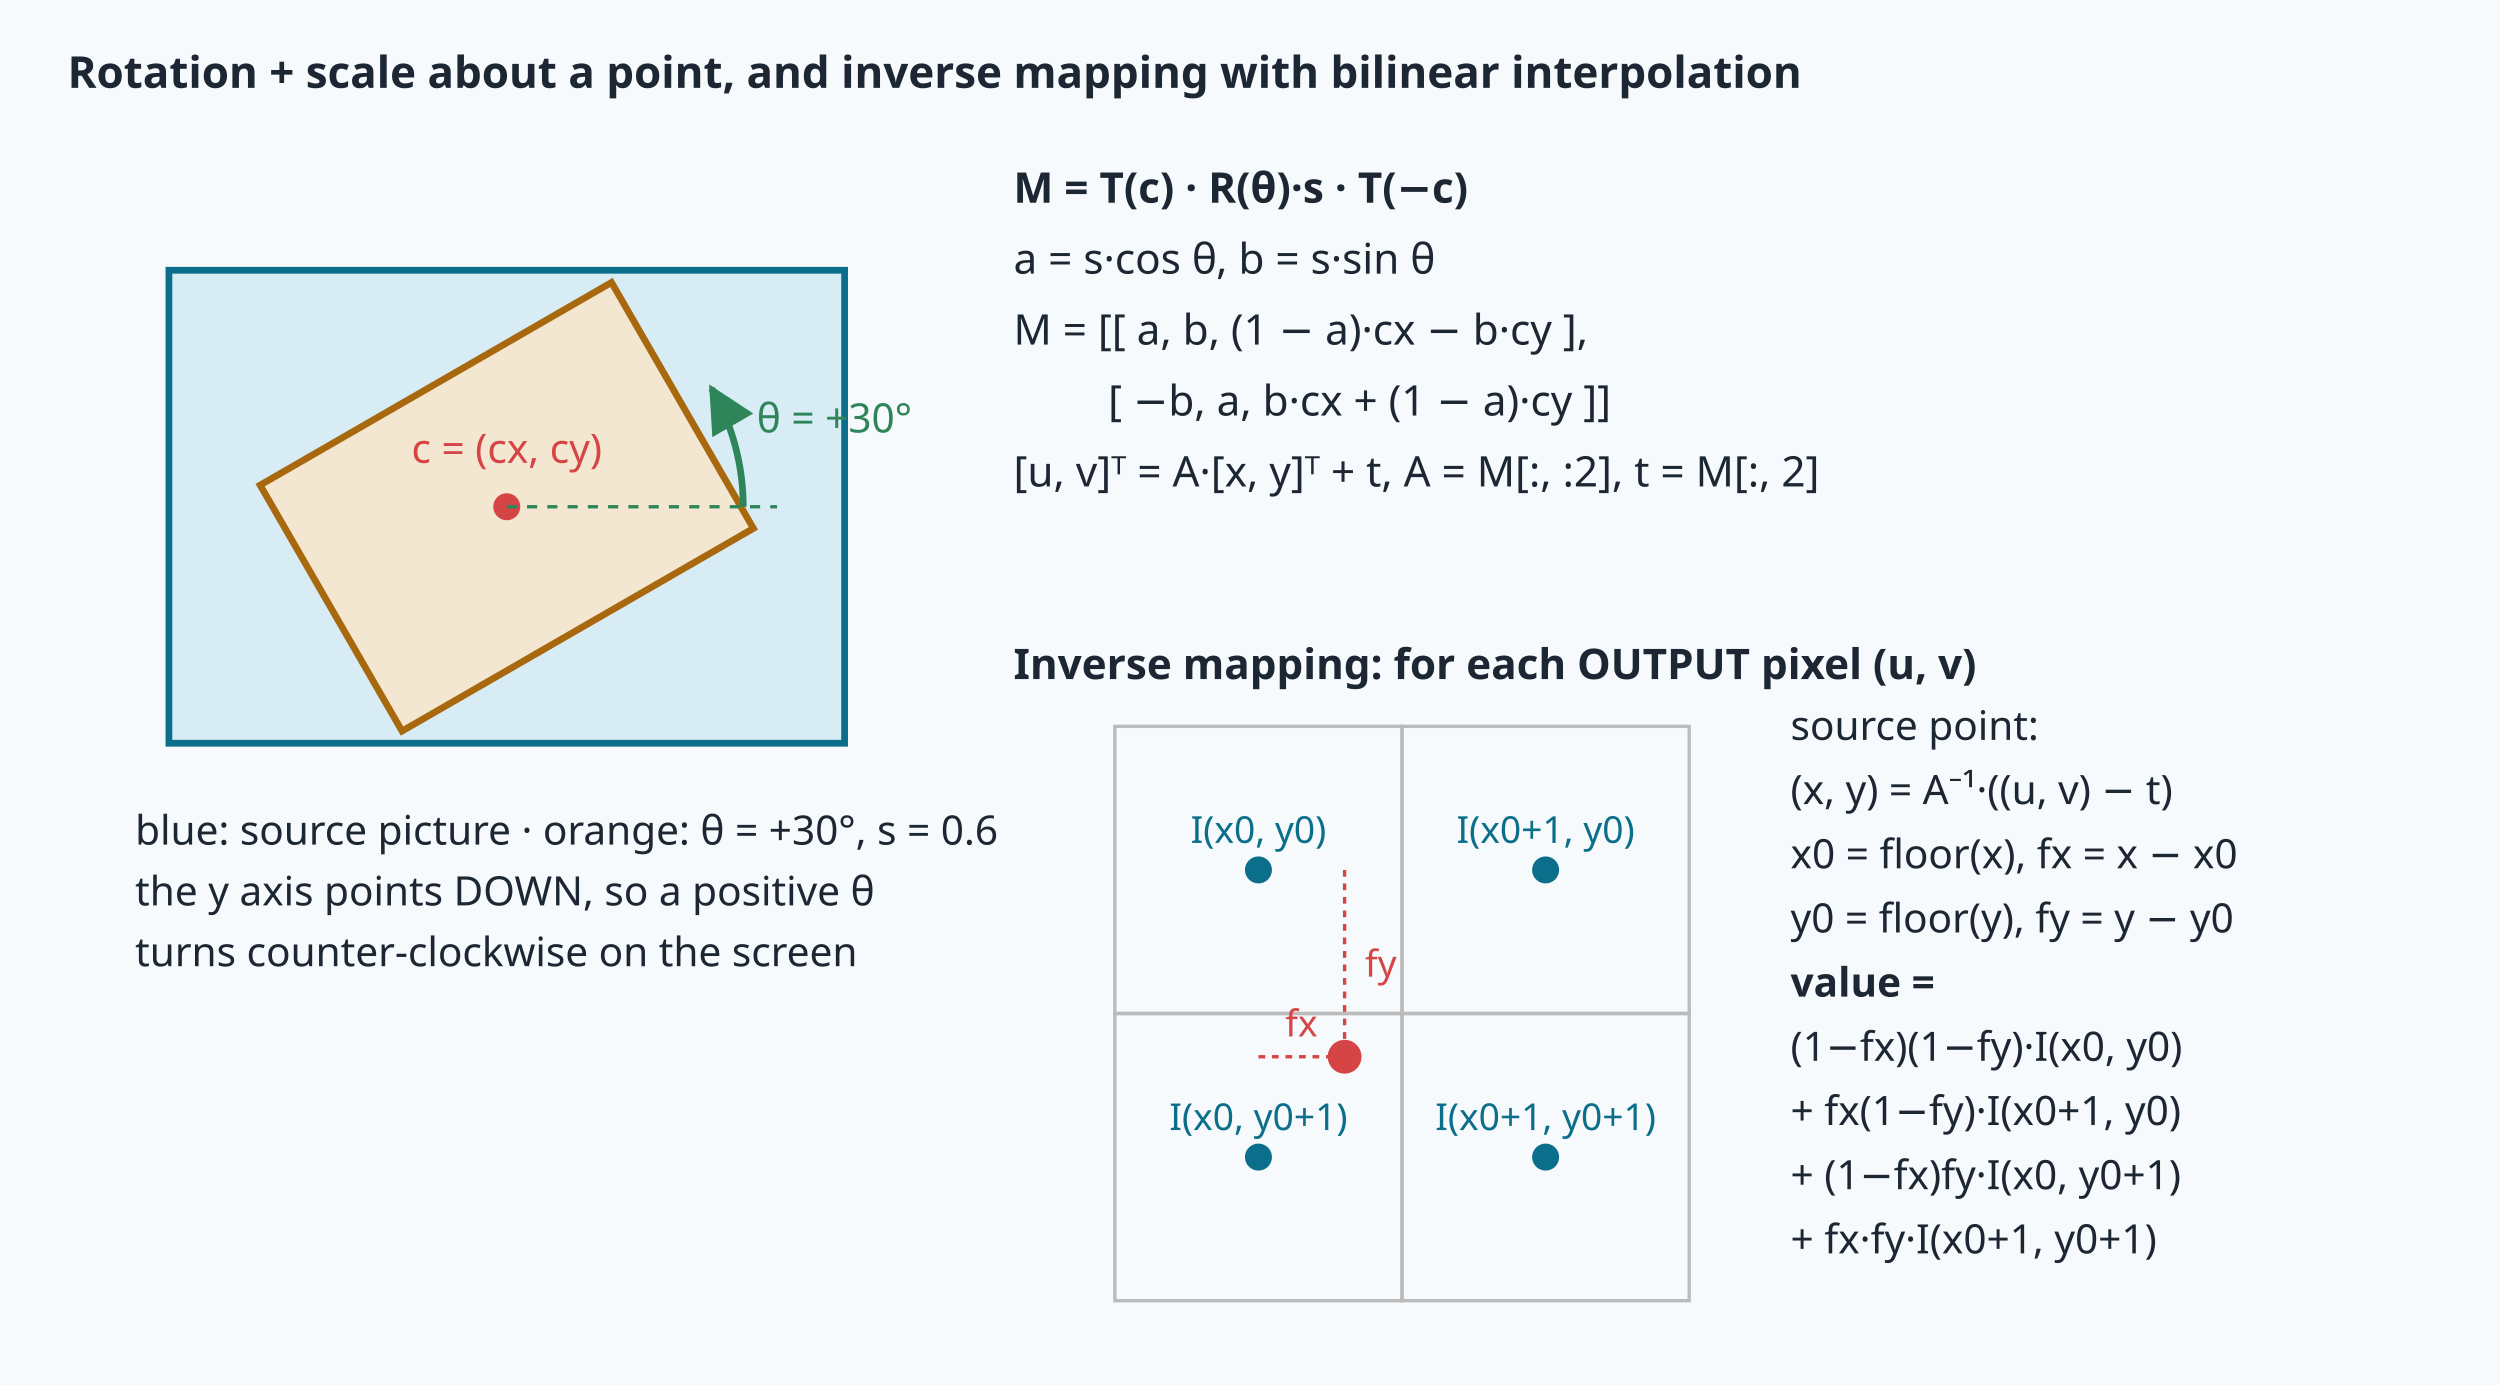
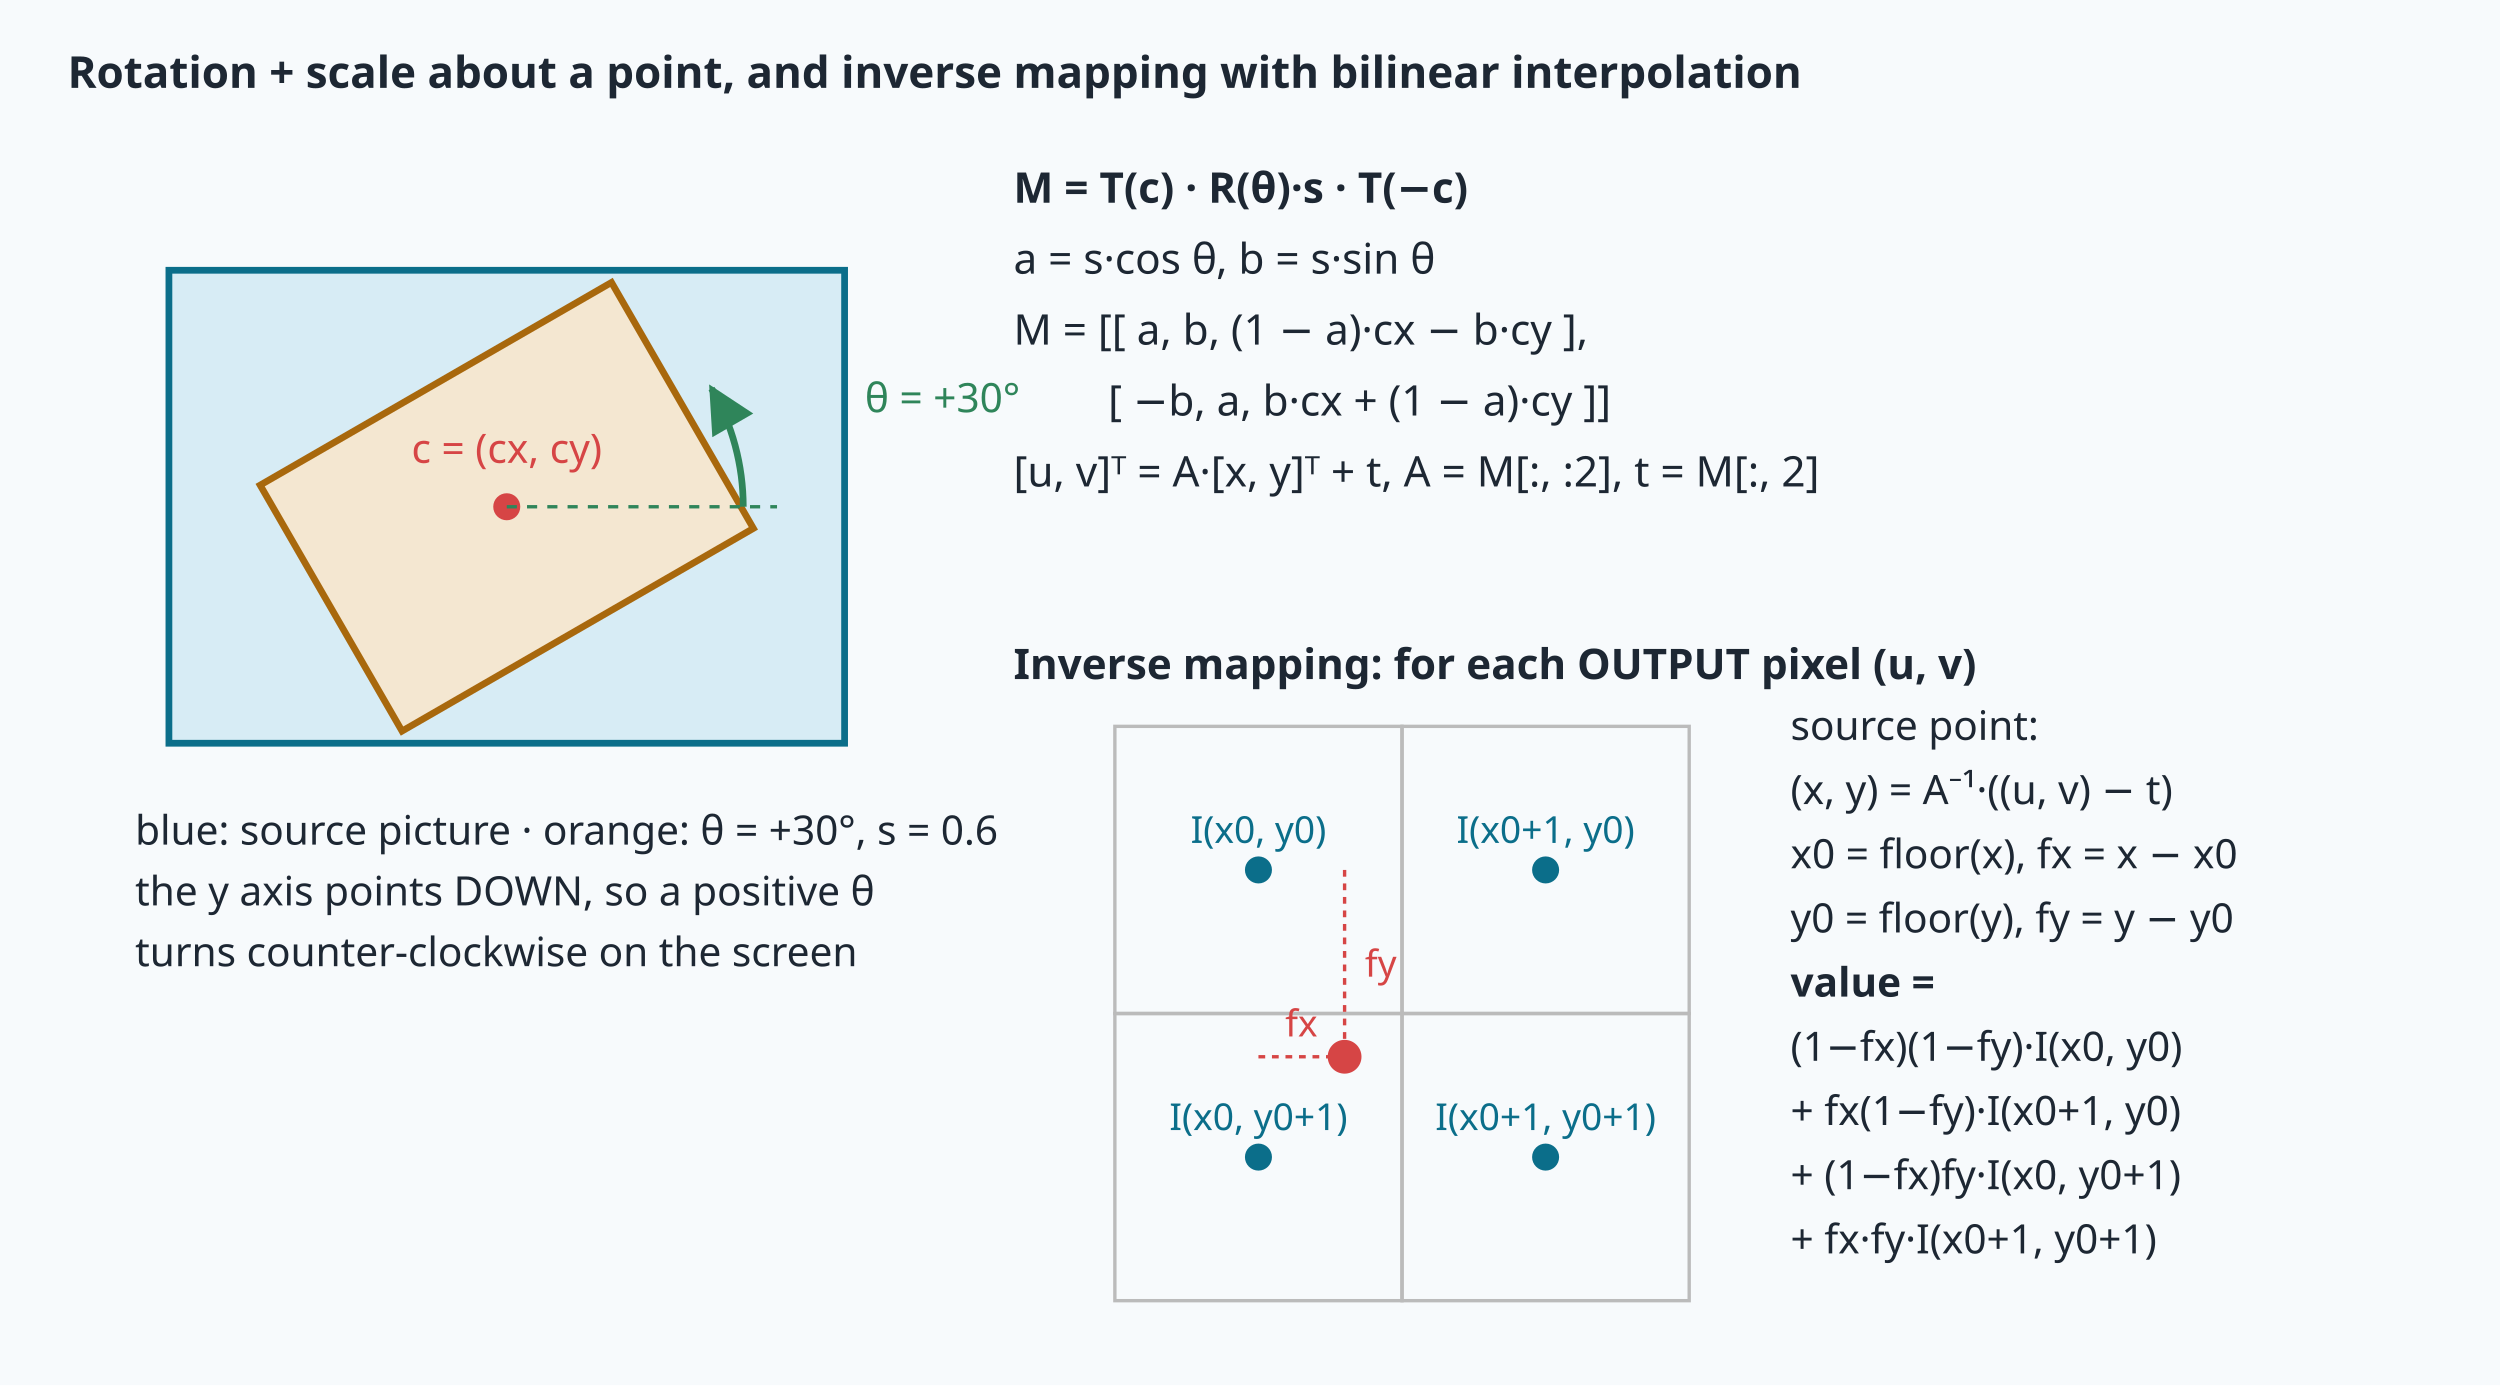
<svg xmlns="http://www.w3.org/2000/svg" viewBox="0 0 740 410" font-family="sans-serif" font-size="13">
  <rect width="740" height="410" fill="#f7fafc" />
  <defs>
    <marker id="a" viewBox="0 0 10 10" refX="9" refY="5" markerWidth="7" markerHeight="7" orient="auto">
      <path d="M0 0 L10 5 L0 10 z" fill="context-stroke" />
    </marker>
  </defs>
  <text x="20" y="26" fill="#1d2733" font-weight="bold">Rotation + scale about a point, and inverse mapping with bilinear interpolation</text>
  <polygon points="50.0,80.0 250.0,80.0 250.0,220.0 50.0,220.0" fill="#d7ecf5" stroke="#0b6e8a" stroke-width="2" />
  <polygon points="77.0,143.6 181.0,83.6 223.0,156.4 119.0,216.4" fill="#fbe6c8" fill-opacity="0.8" stroke="#a8680d" stroke-width="2" />
  <circle cx="150" cy="150" r="4" fill="#d64545" />
  <text x="150" y="137" fill="#d64545" font-size="12" text-anchor="middle">c = (cx, cy)</text>
  <path d="M220 150 A70 70 0 0 0 210.6 115.0" fill="none" stroke="#2f855a" stroke-width="2" marker-end="url(#a)" />
  <line x1="150" y1="150" x2="230" y2="150" stroke="#2f855a" stroke-dasharray="3 3" />
-   <text x="224" y="128" fill="#2f855a" font-size="12">θ = +30°</text>
+   <text x="256" y="122" fill="#2f855a" font-size="12">θ = +30°</text>
  <text x="40" y="250" fill="#1d2733" font-size="12">blue: source picture · orange: θ = +30°, s = 0.6</text>
  <text x="40" y="268" fill="#1d2733" font-size="12">the y axis points DOWN, so a positive θ</text>
  <text x="40" y="286" fill="#1d2733" font-size="12">turns counter-clockwise on the screen</text>
  <text x="300" y="60" fill="#1d2733" font-size="12.5" font-weight="bold">M = T(c) · R(θ)·s · T(−c)</text>
  <text x="300" y="81" fill="#1d2733" font-size="12.5">a = s·cos θ,  b = s·sin θ</text>
  <text x="300" y="102" fill="#1d2733" font-size="12.5">M = [[ a,  b, (1 − a)·cx − b·cy ],</text>
  <text x="328" y="123" fill="#1d2733" font-size="12.5">[ −b,  a,  b·cx + (1 − a)·cy ]]</text>
  <text x="300" y="144" fill="#1d2733" font-size="12.5">[u, v]ᵀ = A·[x, y]ᵀ + t,  A = M[:, :2], t = M[:, 2]</text>
  <text x="300" y="201" fill="#1d2733" font-size="12.5" font-weight="bold">Inverse mapping: for each OUTPUT pixel (u, v)</text>
  <rect x="330" y="215" width="85" height="85" fill="none" stroke="#bbb" />
  <rect x="415" y="215" width="85" height="85" fill="none" stroke="#bbb" />
  <rect x="330" y="300" width="85" height="85" fill="none" stroke="#bbb" />
  <rect x="415" y="300" width="85" height="85" fill="none" stroke="#bbb" />
  <circle cx="372.5" cy="257.5" r="4" fill="#0b6e8a" />
  <text x="372.5" y="249.5" fill="#0b6e8a" font-size="11" text-anchor="middle">I(x0, y0)</text>
  <circle cx="457.5" cy="257.5" r="4" fill="#0b6e8a" />
  <text x="457.5" y="249.5" fill="#0b6e8a" font-size="11" text-anchor="middle">I(x0+1, y0)</text>
  <circle cx="372.5" cy="342.5" r="4" fill="#0b6e8a" />
  <text x="372.5" y="334.5" fill="#0b6e8a" font-size="11" text-anchor="middle">I(x0, y0+1)</text>
  <circle cx="457.5" cy="342.5" r="4" fill="#0b6e8a" />
  <text x="457.5" y="334.5" fill="#0b6e8a" font-size="11" text-anchor="middle">I(x0+1, y0+1)</text>
  <circle cx="398.0" cy="312.8" r="5" fill="#d64545" />
  <line x1="372.5" y1="312.8" x2="398.0" y2="312.8" stroke="#d64545" stroke-dasharray="2 2" />
  <line x1="398.0" y1="257.5" x2="398.0" y2="312.8" stroke="#d64545" stroke-dasharray="2 2" />
  <text x="385.2" y="306.8" fill="#d64545" font-size="11" text-anchor="middle">fx</text>
  <text x="404.0" y="289.1" fill="#d64545" font-size="11">fy</text>
  <text x="530" y="219" fill="#1d2733" font-size="12">source point:</text>
  <text x="530" y="238" fill="#1d2733" font-size="12">(x, y) = A⁻¹·((u, v) − t)</text>
  <text x="530" y="257" fill="#1d2733" font-size="12">x0 = floor(x), fx = x − x0</text>
  <text x="530" y="276" fill="#1d2733" font-size="12">y0 = floor(y), fy = y − y0</text>
  <text x="530" y="295" fill="#1d2733" font-size="12" font-weight="bold">value =</text>
  <text x="530" y="314" fill="#1d2733" font-size="12">(1−fx)(1−fy)·I(x0, y0)</text>
  <text x="530" y="333" fill="#1d2733" font-size="12">+ fx(1−fy)·I(x0+1, y0)</text>
  <text x="530" y="352" fill="#1d2733" font-size="12">+ (1−fx)fy·I(x0, y0+1)</text>
  <text x="530" y="371" fill="#1d2733" font-size="12">+ fx·fy·I(x0+1, y0+1)</text>
</svg>
